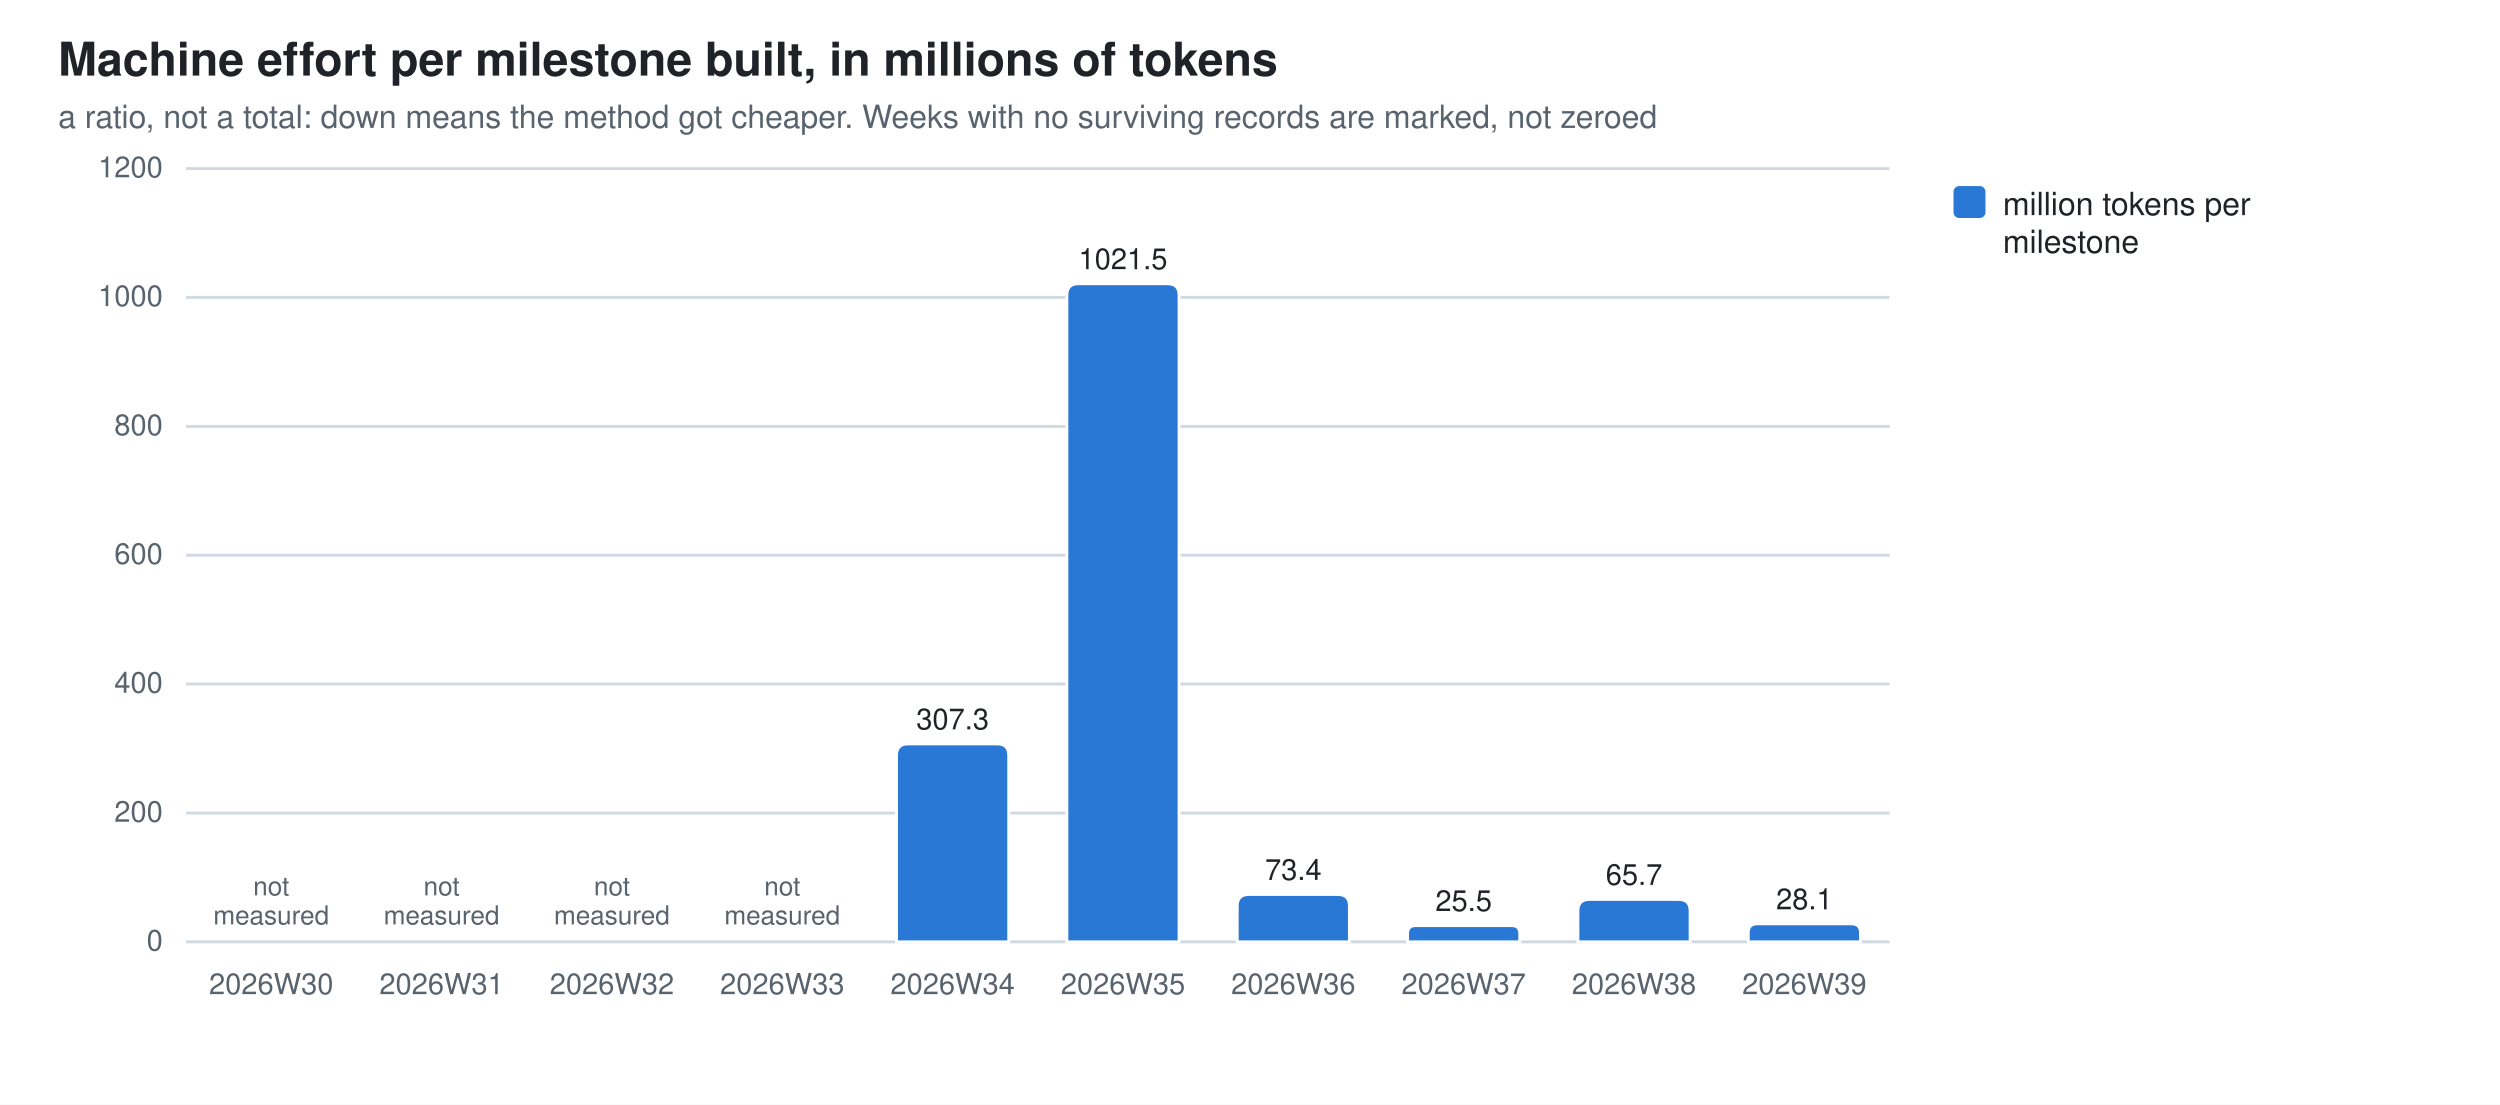
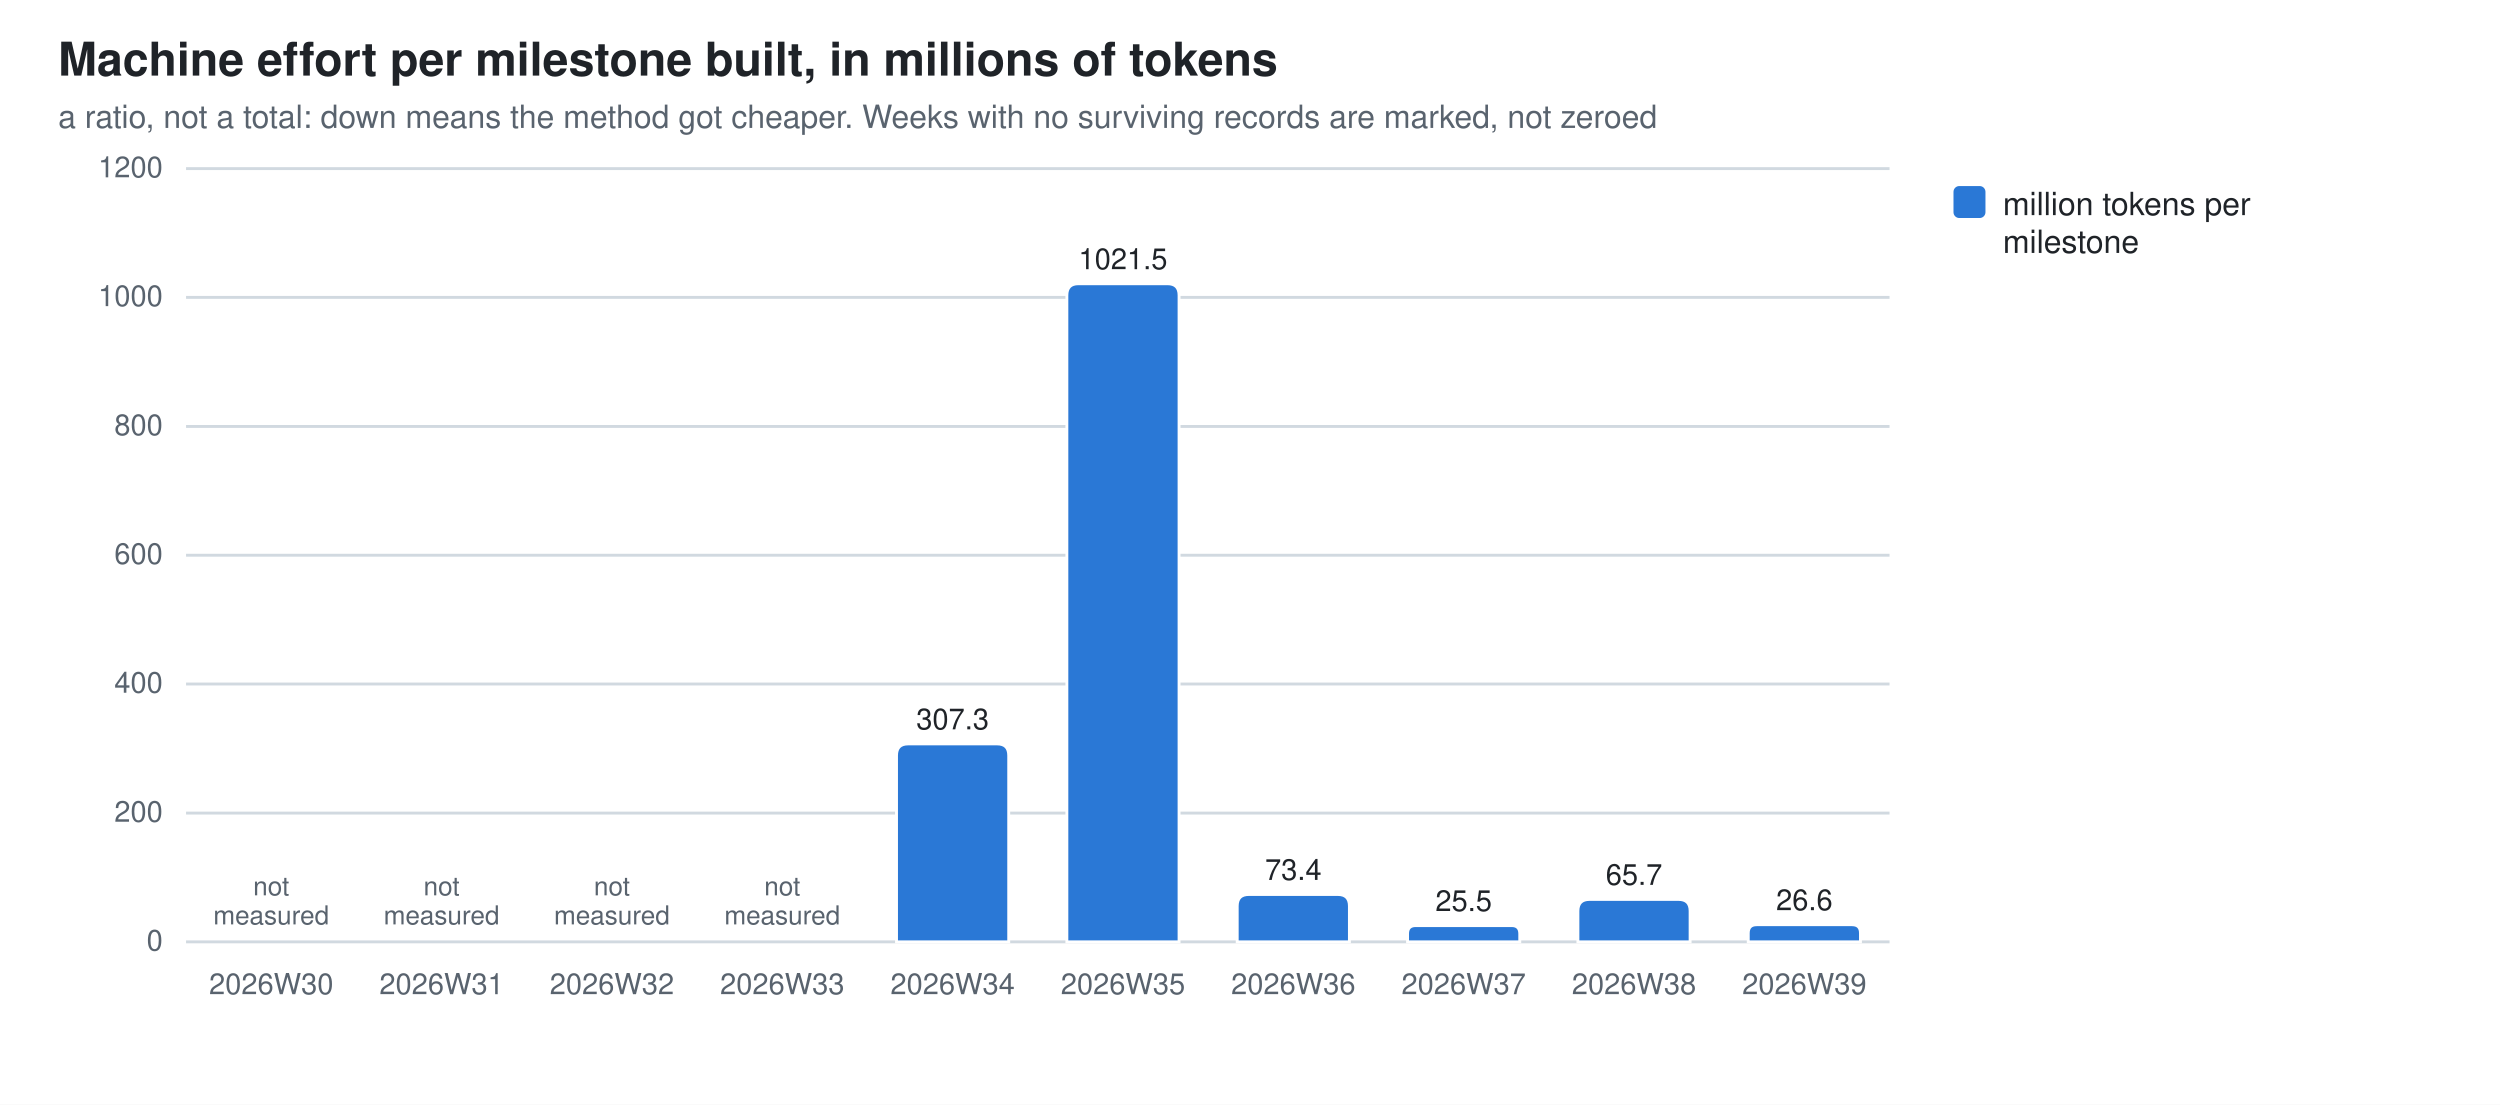
<svg xmlns="http://www.w3.org/2000/svg" width="860" height="380" viewBox="0 0 860 380" role="img" aria-label="Machine effort per milestone built, in millions of tokens">
  <style>
  .bg{fill:#ffffff} .fg{fill:#1f2328} .mut{fill:#59636e} .grid{stroke:#d1d9e0}
  .seg{stroke:#ffffff;stroke-width:1}
  .val{paint-order:stroke;stroke:#ffffff;stroke-width:3px;stroke-linejoin:round}
  .s0{fill:#2a78d6}  .s1{fill:#eb6834}  .s2{fill:#1baf7a}  .s3{fill:#eda100}  .s4{fill:#e87ba4}  .s5{fill:#008300}  .s6{fill:#4a3aa7}  .s7{fill:#e34948}
  @media (prefers-color-scheme: dark){
    .bg{fill:#0d1117} .fg{fill:#e6edf3} .mut{fill:#9198a1} .grid{stroke:#30363d}
    .seg{stroke:#0d1117} .val{stroke:#0d1117} .s0{fill:#3987e5} .s1{fill:#d95926} .s2{fill:#199e70} .s3{fill:#c98500} .s4{fill:#d55181} .s5{fill:#008300} .s6{fill:#9085e9} .s7{fill:#e66767}}
  text{font-family:-apple-system,BlinkMacSystemFont,"Segoe UI",Helvetica,Arial,sans-serif}
</style>
  <rect class="bg" width="860" height="380" />
  <text class="fg" x="20" y="26" font-size="16" font-weight="600">Machine effort per milestone built, in millions of tokens</text>
  <text class="mut" x="20" y="44" font-size="11">a ratio, not a total: down means the method got cheaper. Weeks with no surviving records are marked, not zeroed</text>
  <line class="grid" x1="64" y1="324.0" x2="650.0" y2="324.0" stroke-width="1" />
  <text class="mut" x="56" y="327.0" font-size="10" text-anchor="end">0</text>
  <line class="grid" x1="64" y1="279.7" x2="650.0" y2="279.7" stroke-width="1" />
  <text class="mut" x="56" y="282.7" font-size="10" text-anchor="end">200</text>
  <line class="grid" x1="64" y1="235.3" x2="650.0" y2="235.3" stroke-width="1" />
  <text class="mut" x="56" y="238.3" font-size="10" text-anchor="end">400</text>
  <line class="grid" x1="64" y1="191.0" x2="650.0" y2="191.0" stroke-width="1" />
  <text class="mut" x="56" y="194.0" font-size="10" text-anchor="end">600</text>
  <line class="grid" x1="64" y1="146.7" x2="650.0" y2="146.7" stroke-width="1" />
  <text class="mut" x="56" y="149.7" font-size="10" text-anchor="end">800</text>
  <line class="grid" x1="64" y1="102.3" x2="650.0" y2="102.3" stroke-width="1" />
  <text class="mut" x="56" y="105.3" font-size="10" text-anchor="end">1000</text>
  <line class="grid" x1="64" y1="58.0" x2="650.0" y2="58.0" stroke-width="1" />
  <text class="mut" x="56" y="61.0" font-size="10" text-anchor="end">1200</text>
  <text class="mut" x="93.3" y="342" font-size="10" text-anchor="middle">2026W30</text>
  <text class="mut" x="93.3" y="308.0" font-size="9" text-anchor="middle">not<tspan x="93.3" dy="10">measured</tspan>
  </text>
  <text class="mut" x="151.9" y="342" font-size="10" text-anchor="middle">2026W31</text>
  <text class="mut" x="151.9" y="308.0" font-size="9" text-anchor="middle">not<tspan x="151.9" dy="10">measured</tspan>
  </text>
  <text class="mut" x="210.5" y="342" font-size="10" text-anchor="middle">2026W32</text>
  <text class="mut" x="210.5" y="308.0" font-size="9" text-anchor="middle">not<tspan x="210.5" dy="10">measured</tspan>
  </text>
  <text class="mut" x="269.1" y="342" font-size="10" text-anchor="middle">2026W33</text>
  <text class="mut" x="269.1" y="308.0" font-size="9" text-anchor="middle">not<tspan x="269.1" dy="10">measured</tspan>
  </text>
  <path class="seg s0" d="M308.4,324.0 V259.9 Q308.4,255.9 312.4,255.9 H343.0 Q347.0,255.9 347.0,259.9 V324.0 Z" />
  <text class="mut" x="327.7" y="342" font-size="10" text-anchor="middle">2026W34</text>
  <text class="fg val" x="327.7" y="250.9" font-size="10" text-anchor="middle">307.3</text>
  <path class="seg s0" d="M367.0,324.0 V101.6 Q367.0,97.6 371.0,97.6 H401.6 Q405.6,97.6 405.6,101.6 V324.0 Z" />
  <text class="mut" x="386.3" y="342" font-size="10" text-anchor="middle">2026W35</text>
  <text class="fg val" x="386.3" y="92.6" font-size="10" text-anchor="middle">1021.5</text>
  <path class="seg s0" d="M425.6,324.0 V311.7 Q425.6,307.7 429.6,307.7 H460.2 Q464.2,307.7 464.2,311.7 V324.0 Z" />
  <text class="mut" x="444.9" y="342" font-size="10" text-anchor="middle">2026W36</text>
  <text class="fg val" x="444.9" y="302.7" font-size="10" text-anchor="middle">73.4</text>
  <path class="seg s0" d="M484.2,324.0 V321.2 Q484.2,318.4 487.0,318.4 H520.0 Q522.8,318.4 522.8,321.2 V324.0 Z" />
  <text class="mut" x="503.5" y="342" font-size="10" text-anchor="middle">2026W37</text>
  <text class="fg val" x="503.5" y="313.4" font-size="10" text-anchor="middle">25.5</text>
  <path class="seg s0" d="M542.8,324.0 V313.4 Q542.8,309.4 546.8,309.4 H577.4 Q581.4,309.4 581.4,313.4 V324.0 Z" />
  <text class="mut" x="562.1" y="342" font-size="10" text-anchor="middle">2026W38</text>
  <text class="fg val" x="562.1" y="304.4" font-size="10" text-anchor="middle">65.7</text>
-   <path class="seg s0" d="M601.4,324.0 V320.9 Q601.4,317.8 604.5,317.8 H636.9 Q640.0,317.8 640.0,320.9 V324.0 Z" />
+   <path class="seg s0" d="M601.4,324.0 V321.0 Q601.4,318.1 604.3,318.1 H637.1 Q640.0,318.1 640.0,321.0 V324.0 Z" />
  <text class="mut" x="620.7" y="342" font-size="10" text-anchor="middle">2026W39</text>
-   <text class="fg val" x="620.7" y="312.8" font-size="10" text-anchor="middle">28.1</text>
+   <text class="fg val" x="620.7" y="313.1" font-size="10" text-anchor="middle">26.6</text>
  <rect class="s0" x="672" y="64" width="11" height="11" rx="2" />
  <text class="fg" y="74" font-size="11">
    <tspan x="689" dy="0">million tokens per</tspan>
    <tspan x="689" dy="13">milestone</tspan>
  </text>
</svg>
